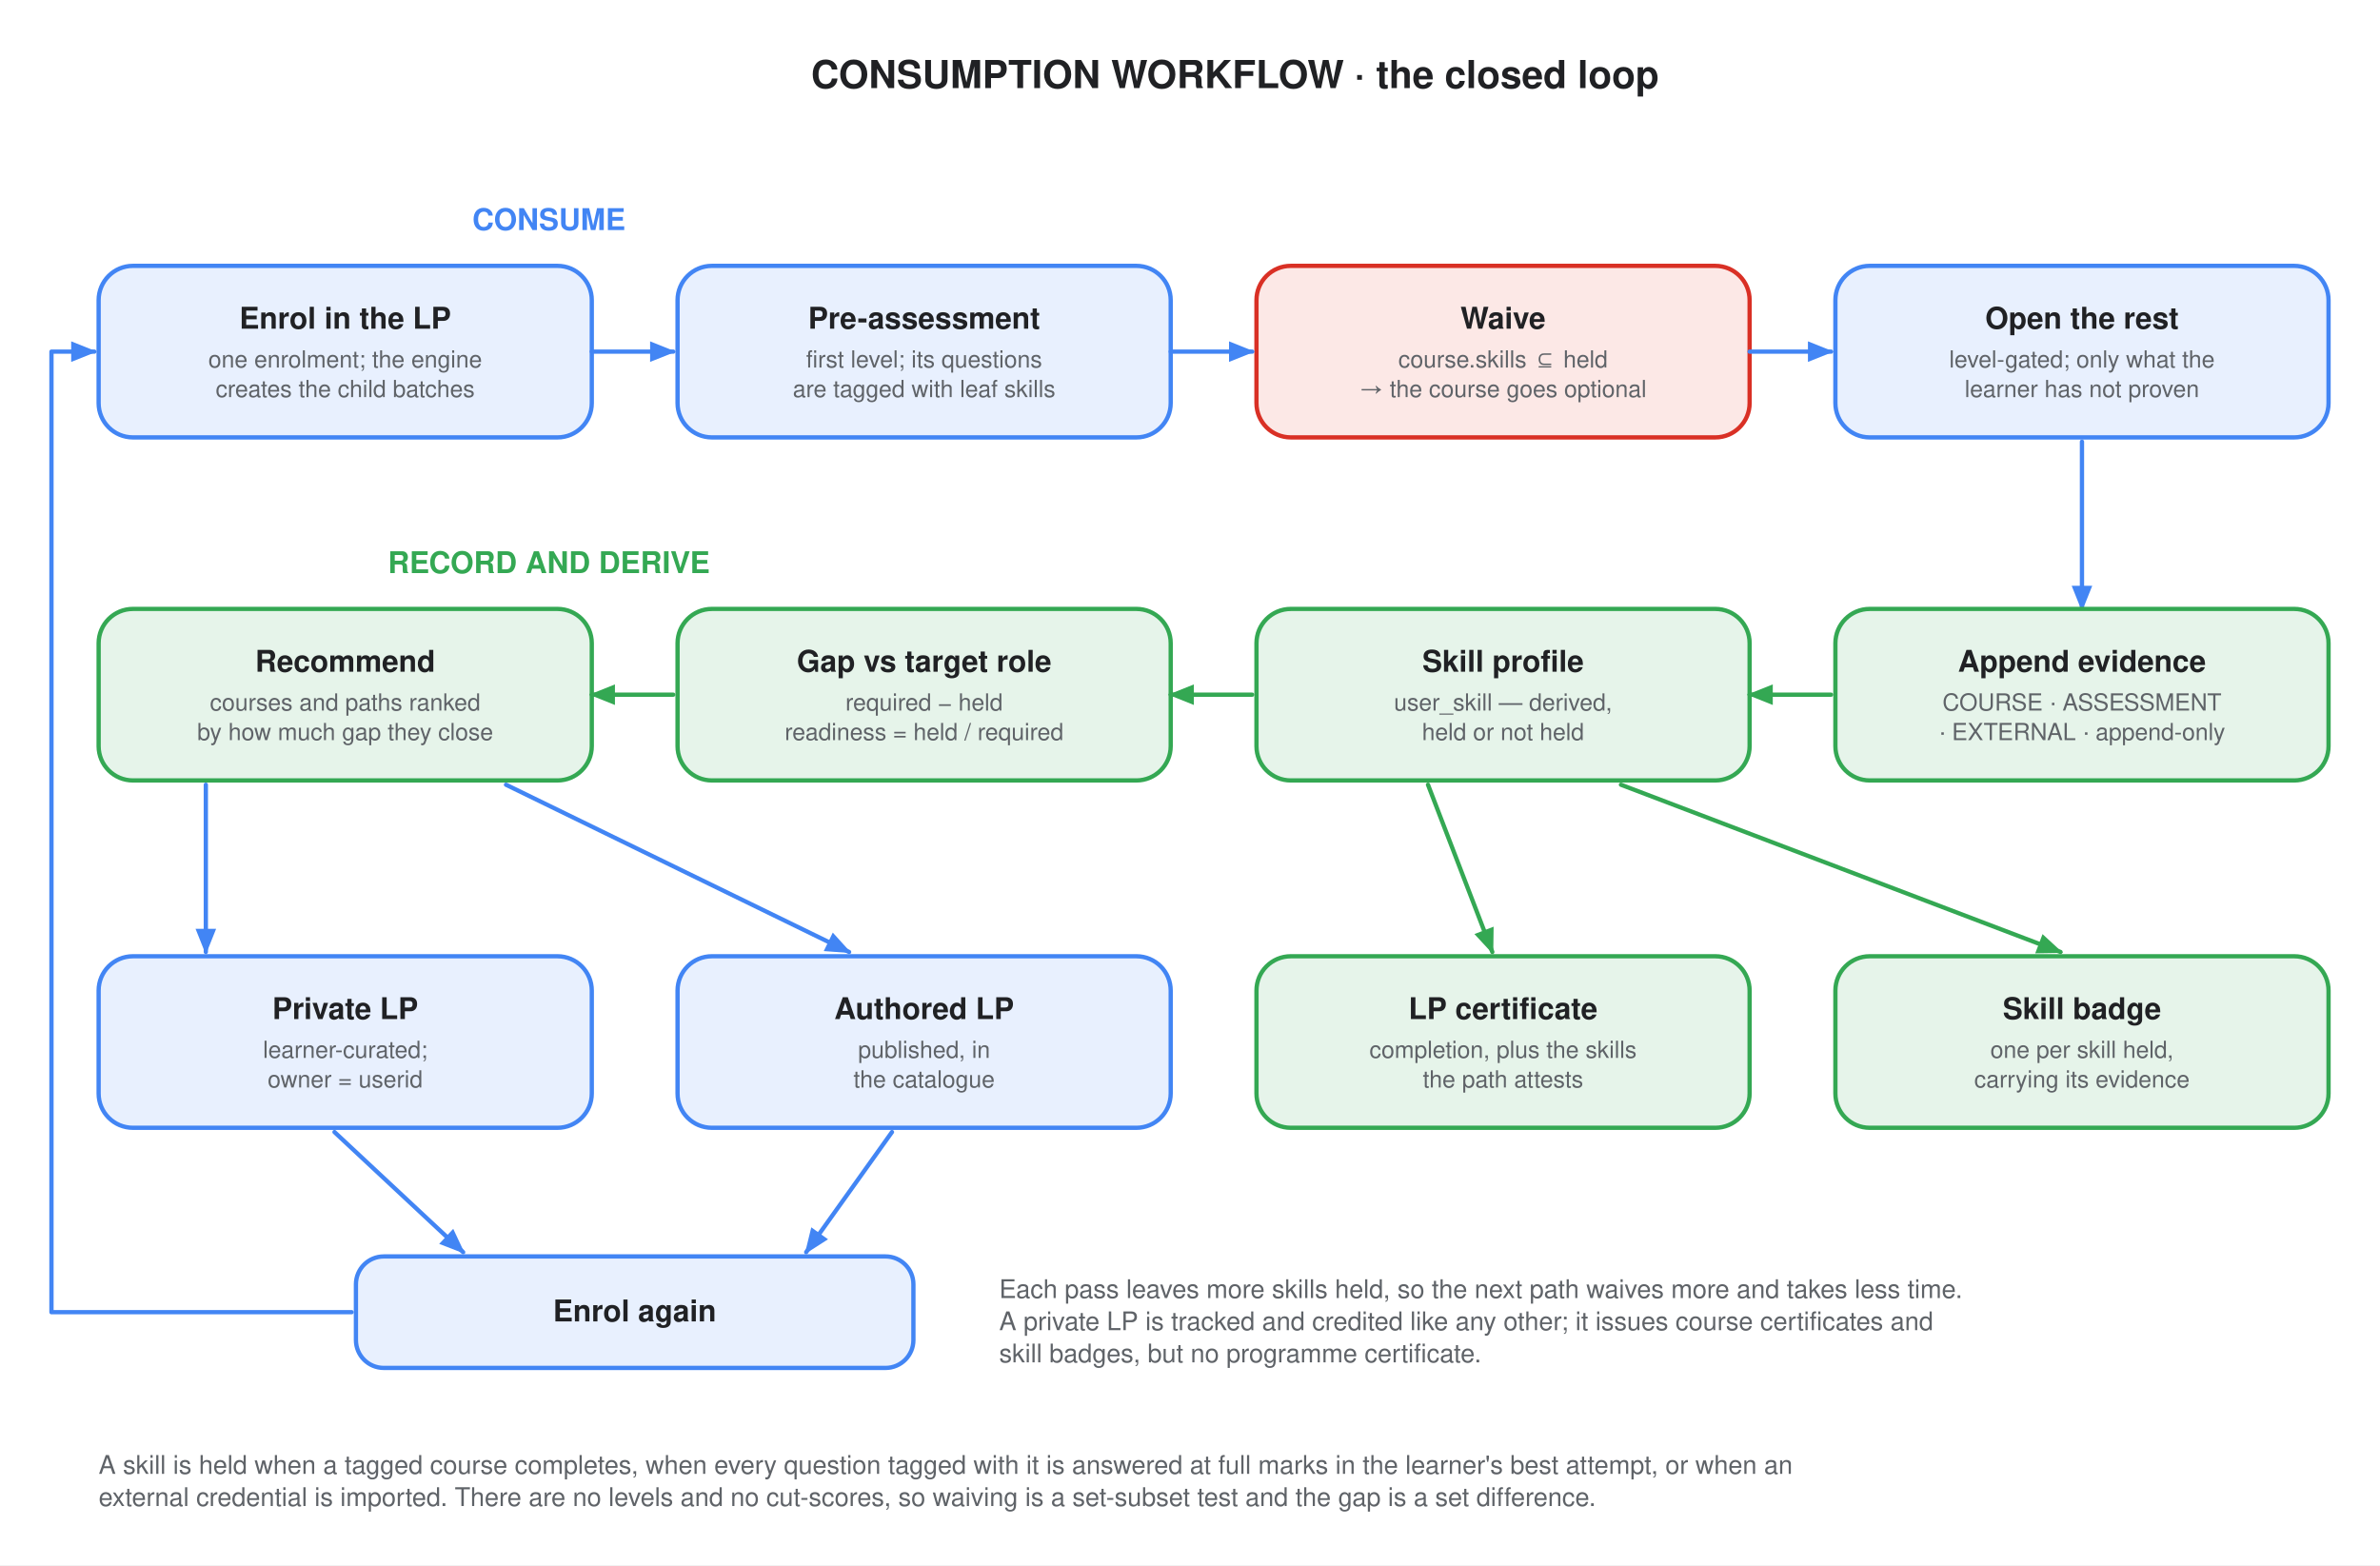
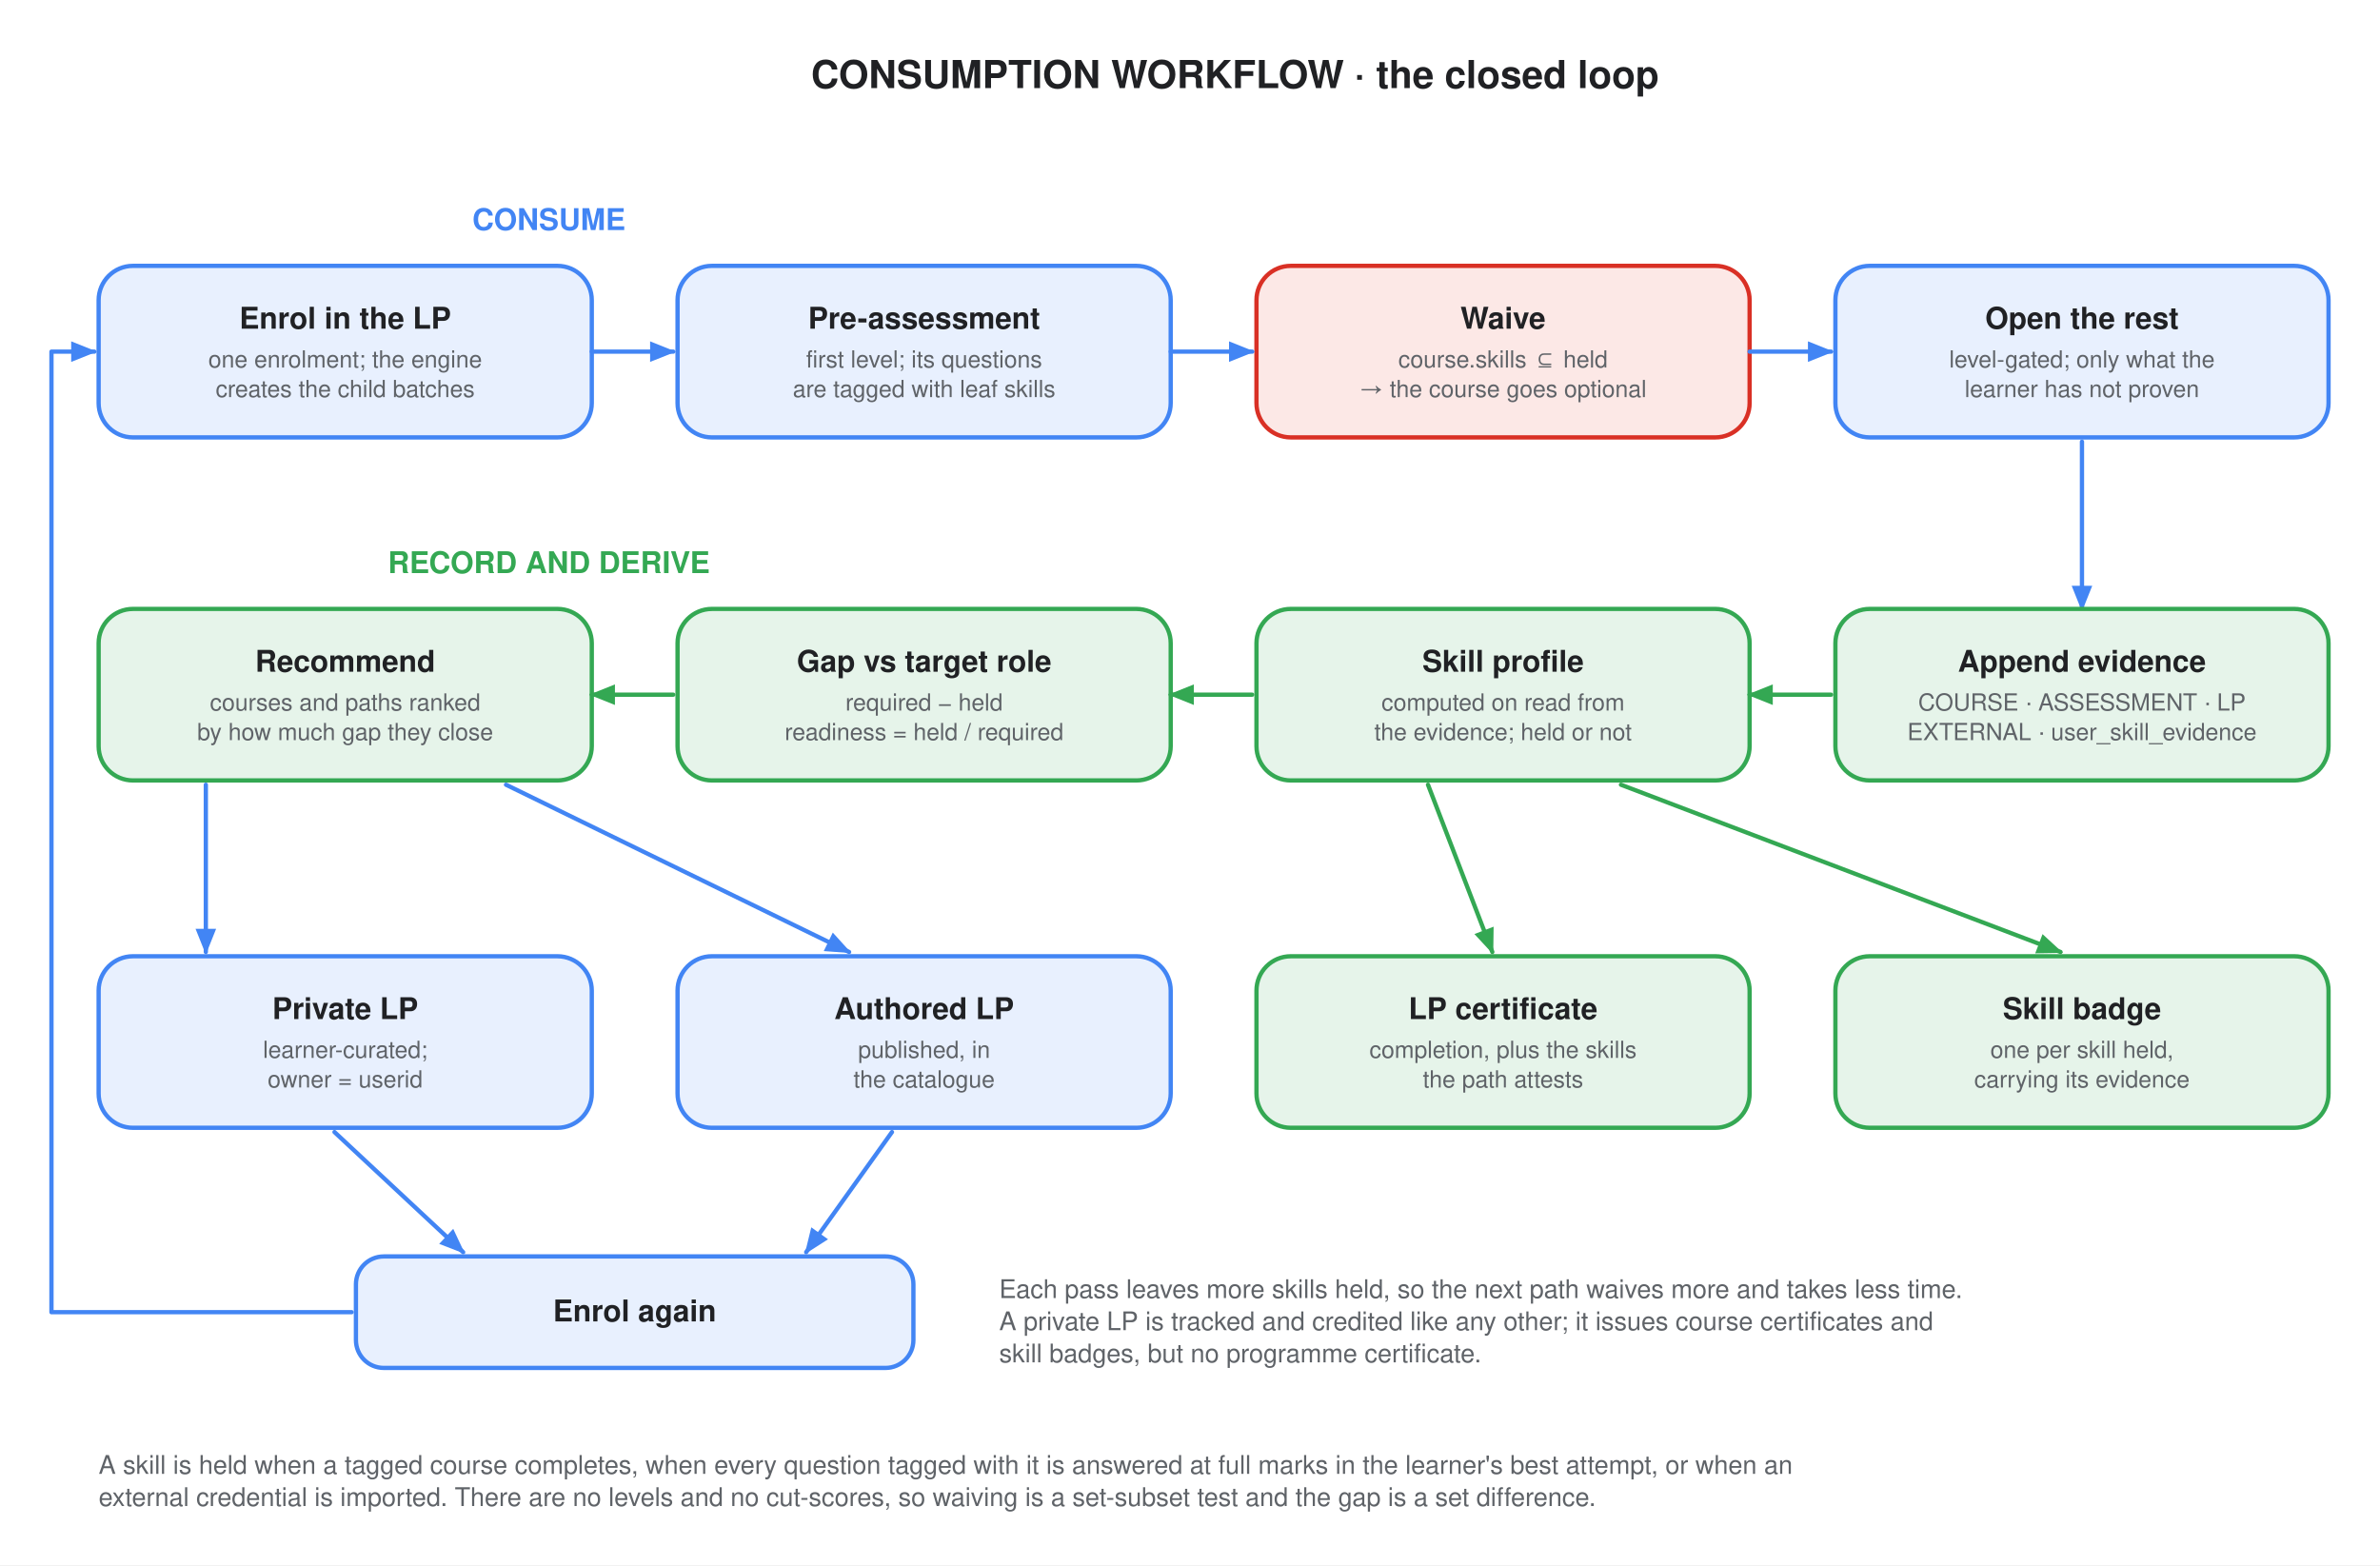
<svg xmlns="http://www.w3.org/2000/svg" width="1110" height="730" viewBox="-6.0 -16.0 1110.0 730.0">
  <defs>
    <marker id="a34a853" viewBox="0 0 10 10" refX="9" refY="5" markerWidth="6" markerHeight="6" orient="auto-start-reverse">
      <path d="M 0 1 L 10 5 L 0 9 z" fill="#34a853" />
    </marker>
    <marker id="a4285f4" viewBox="0 0 10 10" refX="9" refY="5" markerWidth="6" markerHeight="6" orient="auto-start-reverse">
      <path d="M 0 1 L 10 5 L 0 9 z" fill="#4285f4" />
    </marker>
  </defs>
  <rect x="-6.0" y="-16.0" width="1110.0" height="730.0" fill="#ffffff" />
  <text x="570.0" y="25.1" font-family="Helvetica, Arial, sans-serif" font-size="18" font-weight="600" fill="#202124" text-anchor="middle" style="white-space:pre">CONSUMPTION WORKFLOW  ·  the closed loop</text>
  <text x="250.0" y="91.3" font-family="Helvetica, Arial, sans-serif" font-size="14" font-weight="600" fill="#4285f4" text-anchor="middle" style="white-space:pre">CONSUME</text>
  <rect x="40.0" y="108.0" width="230.0" height="80.0" rx="16.0" fill="#e8f0fe" stroke="#4285f4" stroke-width="2" />
  <text x="155.0" y="137.3" font-family="Helvetica, Arial, sans-serif" font-size="14" font-weight="600" fill="#202124" text-anchor="middle" style="white-space:pre">Enrol in the LP</text>
  <text x="155.0" y="155.4" font-family="Helvetica, Arial, sans-serif" font-size="11" font-weight="400" fill="#5f6368" text-anchor="middle" style="white-space:pre">one enrolment; the engine</text>
  <text x="155.0" y="169.2" font-family="Helvetica, Arial, sans-serif" font-size="11" font-weight="400" fill="#5f6368" text-anchor="middle" style="white-space:pre">creates the child batches</text>
  <rect x="310.0" y="108.0" width="230.0" height="80.0" rx="16.0" fill="#e8f0fe" stroke="#4285f4" stroke-width="2" />
  <text x="425.0" y="137.3" font-family="Helvetica, Arial, sans-serif" font-size="14" font-weight="600" fill="#202124" text-anchor="middle" style="white-space:pre">Pre-assessment</text>
  <text x="425.0" y="155.4" font-family="Helvetica, Arial, sans-serif" font-size="11" font-weight="400" fill="#5f6368" text-anchor="middle" style="white-space:pre">first level; its questions</text>
  <text x="425.0" y="169.2" font-family="Helvetica, Arial, sans-serif" font-size="11" font-weight="400" fill="#5f6368" text-anchor="middle" style="white-space:pre">are tagged with leaf skills</text>
  <rect x="580.0" y="108.0" width="230.0" height="80.0" rx="16.0" fill="#fce8e6" stroke="#d93025" stroke-width="2" />
  <text x="695.0" y="137.3" font-family="Helvetica, Arial, sans-serif" font-size="14" font-weight="600" fill="#202124" text-anchor="middle" style="white-space:pre">Waive</text>
  <text x="695.0" y="155.4" font-family="Helvetica, Arial, sans-serif" font-size="11" font-weight="400" fill="#5f6368" text-anchor="middle" style="white-space:pre">course.skills ⊆ held</text>
  <text x="695.0" y="169.2" font-family="Helvetica, Arial, sans-serif" font-size="11" font-weight="400" fill="#5f6368" text-anchor="middle" style="white-space:pre">→ the course goes optional</text>
  <rect x="850.0" y="108.0" width="230.0" height="80.0" rx="16.0" fill="#e8f0fe" stroke="#4285f4" stroke-width="2" />
  <text x="965.0" y="137.3" font-family="Helvetica, Arial, sans-serif" font-size="14" font-weight="600" fill="#202124" text-anchor="middle" style="white-space:pre">Open the rest</text>
  <text x="965.0" y="155.4" font-family="Helvetica, Arial, sans-serif" font-size="11" font-weight="400" fill="#5f6368" text-anchor="middle" style="white-space:pre">level-gated; only what the</text>
  <text x="965.0" y="169.2" font-family="Helvetica, Arial, sans-serif" font-size="11" font-weight="400" fill="#5f6368" text-anchor="middle" style="white-space:pre">learner has not proven</text>
  <polyline points="270.0,148.0 308.0,148.0" fill="none" stroke="#4285f4" stroke-width="2" stroke-linecap="round" stroke-linejoin="round" marker-end="url(#a4285f4)" />
  <polyline points="540.0,148.0 578.0,148.0" fill="none" stroke="#4285f4" stroke-width="2" stroke-linecap="round" stroke-linejoin="round" marker-end="url(#a4285f4)" />
  <polyline points="810.0,148.0 848.0,148.0" fill="none" stroke="#4285f4" stroke-width="2" stroke-linecap="round" stroke-linejoin="round" marker-end="url(#a4285f4)" />
  <polyline points="965.0,190.0 965.0,268.0" fill="none" stroke="#4285f4" stroke-width="2" stroke-linecap="round" stroke-linejoin="round" marker-end="url(#a4285f4)" />
  <text x="250.0" y="251.3" font-family="Helvetica, Arial, sans-serif" font-size="14" font-weight="600" fill="#34a853" text-anchor="middle" style="white-space:pre">RECORD AND DERIVE</text>
  <rect x="850.0" y="268.0" width="230.0" height="80.0" rx="16.0" fill="#e6f4ea" stroke="#34a853" stroke-width="2" />
  <text x="965.0" y="297.3" font-family="Helvetica, Arial, sans-serif" font-size="14" font-weight="600" fill="#202124" text-anchor="middle" style="white-space:pre">Append evidence</text>
-   <text x="965.0" y="315.4" font-family="Helvetica, Arial, sans-serif" font-size="11" font-weight="400" fill="#5f6368" text-anchor="middle" style="white-space:pre">COURSE · ASSESSMENT</text>
-   <text x="965.0" y="329.2" font-family="Helvetica, Arial, sans-serif" font-size="11" font-weight="400" fill="#5f6368" text-anchor="middle" style="white-space:pre">· EXTERNAL  ·  append-only</text>
+   <text x="965.0" y="315.4" font-family="Helvetica, Arial, sans-serif" font-size="11" font-weight="400" fill="#5f6368" text-anchor="middle" style="white-space:pre">COURSE · ASSESSMENT · LP</text>
+   <text x="965.0" y="329.2" font-family="Helvetica, Arial, sans-serif" font-size="11" font-weight="400" fill="#5f6368" text-anchor="middle" style="white-space:pre">EXTERNAL  ·  user_skill_evidence</text>
  <rect x="580.0" y="268.0" width="230.0" height="80.0" rx="16.0" fill="#e6f4ea" stroke="#34a853" stroke-width="2" />
  <text x="695.0" y="297.3" font-family="Helvetica, Arial, sans-serif" font-size="14" font-weight="600" fill="#202124" text-anchor="middle" style="white-space:pre">Skill profile</text>
-   <text x="695.0" y="315.4" font-family="Helvetica, Arial, sans-serif" font-size="11" font-weight="400" fill="#5f6368" text-anchor="middle" style="white-space:pre">user_skill — derived,</text>
-   <text x="695.0" y="329.2" font-family="Helvetica, Arial, sans-serif" font-size="11" font-weight="400" fill="#5f6368" text-anchor="middle" style="white-space:pre">held or not held</text>
+   <text x="695.0" y="315.4" font-family="Helvetica, Arial, sans-serif" font-size="11" font-weight="400" fill="#5f6368" text-anchor="middle" style="white-space:pre">computed on read from</text>
+   <text x="695.0" y="329.2" font-family="Helvetica, Arial, sans-serif" font-size="11" font-weight="400" fill="#5f6368" text-anchor="middle" style="white-space:pre">the evidence; held or not</text>
  <rect x="310.0" y="268.0" width="230.0" height="80.0" rx="16.0" fill="#e6f4ea" stroke="#34a853" stroke-width="2" />
  <text x="425.0" y="297.3" font-family="Helvetica, Arial, sans-serif" font-size="14" font-weight="600" fill="#202124" text-anchor="middle" style="white-space:pre">Gap vs target role</text>
  <text x="425.0" y="315.4" font-family="Helvetica, Arial, sans-serif" font-size="11" font-weight="400" fill="#5f6368" text-anchor="middle" style="white-space:pre">required − held</text>
  <text x="425.0" y="329.2" font-family="Helvetica, Arial, sans-serif" font-size="11" font-weight="400" fill="#5f6368" text-anchor="middle" style="white-space:pre">readiness = held / required</text>
  <rect x="40.0" y="268.0" width="230.0" height="80.0" rx="16.0" fill="#e6f4ea" stroke="#34a853" stroke-width="2" />
  <text x="155.0" y="297.3" font-family="Helvetica, Arial, sans-serif" font-size="14" font-weight="600" fill="#202124" text-anchor="middle" style="white-space:pre">Recommend</text>
  <text x="155.0" y="315.4" font-family="Helvetica, Arial, sans-serif" font-size="11" font-weight="400" fill="#5f6368" text-anchor="middle" style="white-space:pre">courses and paths ranked</text>
  <text x="155.0" y="329.2" font-family="Helvetica, Arial, sans-serif" font-size="11" font-weight="400" fill="#5f6368" text-anchor="middle" style="white-space:pre">by how much gap they close</text>
  <polyline points="848.0,308.0 810.0,308.0" fill="none" stroke="#34a853" stroke-width="2" stroke-linecap="round" stroke-linejoin="round" marker-end="url(#a34a853)" />
  <polyline points="578.0,308.0 540.0,308.0" fill="none" stroke="#34a853" stroke-width="2" stroke-linecap="round" stroke-linejoin="round" marker-end="url(#a34a853)" />
  <polyline points="308.0,308.0 270.0,308.0" fill="none" stroke="#34a853" stroke-width="2" stroke-linecap="round" stroke-linejoin="round" marker-end="url(#a34a853)" />
  <polyline points="90.0,350.0 90.0,428.0" fill="none" stroke="#4285f4" stroke-width="2" stroke-linecap="round" stroke-linejoin="round" marker-end="url(#a4285f4)" />
  <polyline points="230.0,350.0 390.0,428.0" fill="none" stroke="#4285f4" stroke-width="2" stroke-linecap="round" stroke-linejoin="round" marker-end="url(#a4285f4)" />
  <rect x="40.0" y="430.0" width="230.0" height="80.0" rx="16.0" fill="#e8f0fe" stroke="#4285f4" stroke-width="2" />
  <text x="155.0" y="459.3" font-family="Helvetica, Arial, sans-serif" font-size="14" font-weight="600" fill="#202124" text-anchor="middle" style="white-space:pre">Private LP</text>
  <text x="155.0" y="477.4" font-family="Helvetica, Arial, sans-serif" font-size="11" font-weight="400" fill="#5f6368" text-anchor="middle" style="white-space:pre">learner-curated;</text>
  <text x="155.0" y="491.2" font-family="Helvetica, Arial, sans-serif" font-size="11" font-weight="400" fill="#5f6368" text-anchor="middle" style="white-space:pre">owner = userid</text>
  <rect x="310.0" y="430.0" width="230.0" height="80.0" rx="16.0" fill="#e8f0fe" stroke="#4285f4" stroke-width="2" />
  <text x="425.0" y="459.3" font-family="Helvetica, Arial, sans-serif" font-size="14" font-weight="600" fill="#202124" text-anchor="middle" style="white-space:pre">Authored LP</text>
  <text x="425.0" y="477.4" font-family="Helvetica, Arial, sans-serif" font-size="11" font-weight="400" fill="#5f6368" text-anchor="middle" style="white-space:pre">published, in</text>
  <text x="425.0" y="491.2" font-family="Helvetica, Arial, sans-serif" font-size="11" font-weight="400" fill="#5f6368" text-anchor="middle" style="white-space:pre">the catalogue</text>
  <polyline points="660.0,350.0 690.0,428.0" fill="none" stroke="#34a853" stroke-width="2" stroke-linecap="round" stroke-linejoin="round" marker-end="url(#a34a853)" />
  <polyline points="750.0,350.0 955.0,428.0" fill="none" stroke="#34a853" stroke-width="2" stroke-linecap="round" stroke-linejoin="round" marker-end="url(#a34a853)" />
  <rect x="580.0" y="430.0" width="230.0" height="80.0" rx="16.0" fill="#e6f4ea" stroke="#34a853" stroke-width="2" />
  <text x="695.0" y="459.3" font-family="Helvetica, Arial, sans-serif" font-size="14" font-weight="600" fill="#202124" text-anchor="middle" style="white-space:pre">LP certificate</text>
  <text x="695.0" y="477.4" font-family="Helvetica, Arial, sans-serif" font-size="11" font-weight="400" fill="#5f6368" text-anchor="middle" style="white-space:pre">completion, plus the skills</text>
  <text x="695.0" y="491.2" font-family="Helvetica, Arial, sans-serif" font-size="11" font-weight="400" fill="#5f6368" text-anchor="middle" style="white-space:pre">the path attests</text>
  <rect x="850.0" y="430.0" width="230.0" height="80.0" rx="16.0" fill="#e6f4ea" stroke="#34a853" stroke-width="2" />
  <text x="965.0" y="459.3" font-family="Helvetica, Arial, sans-serif" font-size="14" font-weight="600" fill="#202124" text-anchor="middle" style="white-space:pre">Skill badge</text>
  <text x="965.0" y="477.4" font-family="Helvetica, Arial, sans-serif" font-size="11" font-weight="400" fill="#5f6368" text-anchor="middle" style="white-space:pre">one per skill held,</text>
  <text x="965.0" y="491.2" font-family="Helvetica, Arial, sans-serif" font-size="11" font-weight="400" fill="#5f6368" text-anchor="middle" style="white-space:pre">carrying its evidence</text>
  <rect x="160.0" y="570.0" width="260.0" height="52.0" rx="13.0" fill="#e8f0fe" stroke="#4285f4" stroke-width="2" />
  <text x="290.0" y="600.3" font-family="Helvetica, Arial, sans-serif" font-size="14" font-weight="600" fill="#202124" text-anchor="middle" style="white-space:pre">Enrol again</text>
  <polyline points="150.0,512.0 210.0,568.0" fill="none" stroke="#4285f4" stroke-width="2" stroke-linecap="round" stroke-linejoin="round" marker-end="url(#a4285f4)" />
  <polyline points="410.0,512.0 370.0,568.0" fill="none" stroke="#4285f4" stroke-width="2" stroke-linecap="round" stroke-linejoin="round" marker-end="url(#a4285f4)" />
  <polyline points="158.0,596.0 18.0,596.0 18.0,148.0 38.0,148.0" fill="none" stroke="#4285f4" stroke-width="2" stroke-linecap="round" stroke-linejoin="round" marker-end="url(#a4285f4)" />
  <text x="460.0" y="589.4" font-family="Helvetica, Arial, sans-serif" font-size="12" font-weight="400" fill="#5f6368" text-anchor="start" style="white-space:pre">Each pass leaves more skills held, so the next path waives more and takes less time.</text>
  <text x="460.0" y="604.4" font-family="Helvetica, Arial, sans-serif" font-size="12" font-weight="400" fill="#5f6368" text-anchor="start" style="white-space:pre">A private LP is tracked and credited like any other; it issues course certificates and</text>
  <text x="460.0" y="619.4" font-family="Helvetica, Arial, sans-serif" font-size="12" font-weight="400" fill="#5f6368" text-anchor="start" style="white-space:pre">skill badges, but no programme certificate.</text>
  <text x="40.0" y="671.4" font-family="Helvetica, Arial, sans-serif" font-size="12" font-weight="400" fill="#5f6368" text-anchor="start" style="white-space:pre">A skill is held when a tagged course completes, when every question tagged with it is answered at full marks in the learner's best attempt, or when an</text>
  <text x="40.0" y="686.4" font-family="Helvetica, Arial, sans-serif" font-size="12" font-weight="400" fill="#5f6368" text-anchor="start" style="white-space:pre">external credential is imported. There are no levels and no cut-scores, so waiving is a set-subset test and the gap is a set difference.</text>
</svg>
